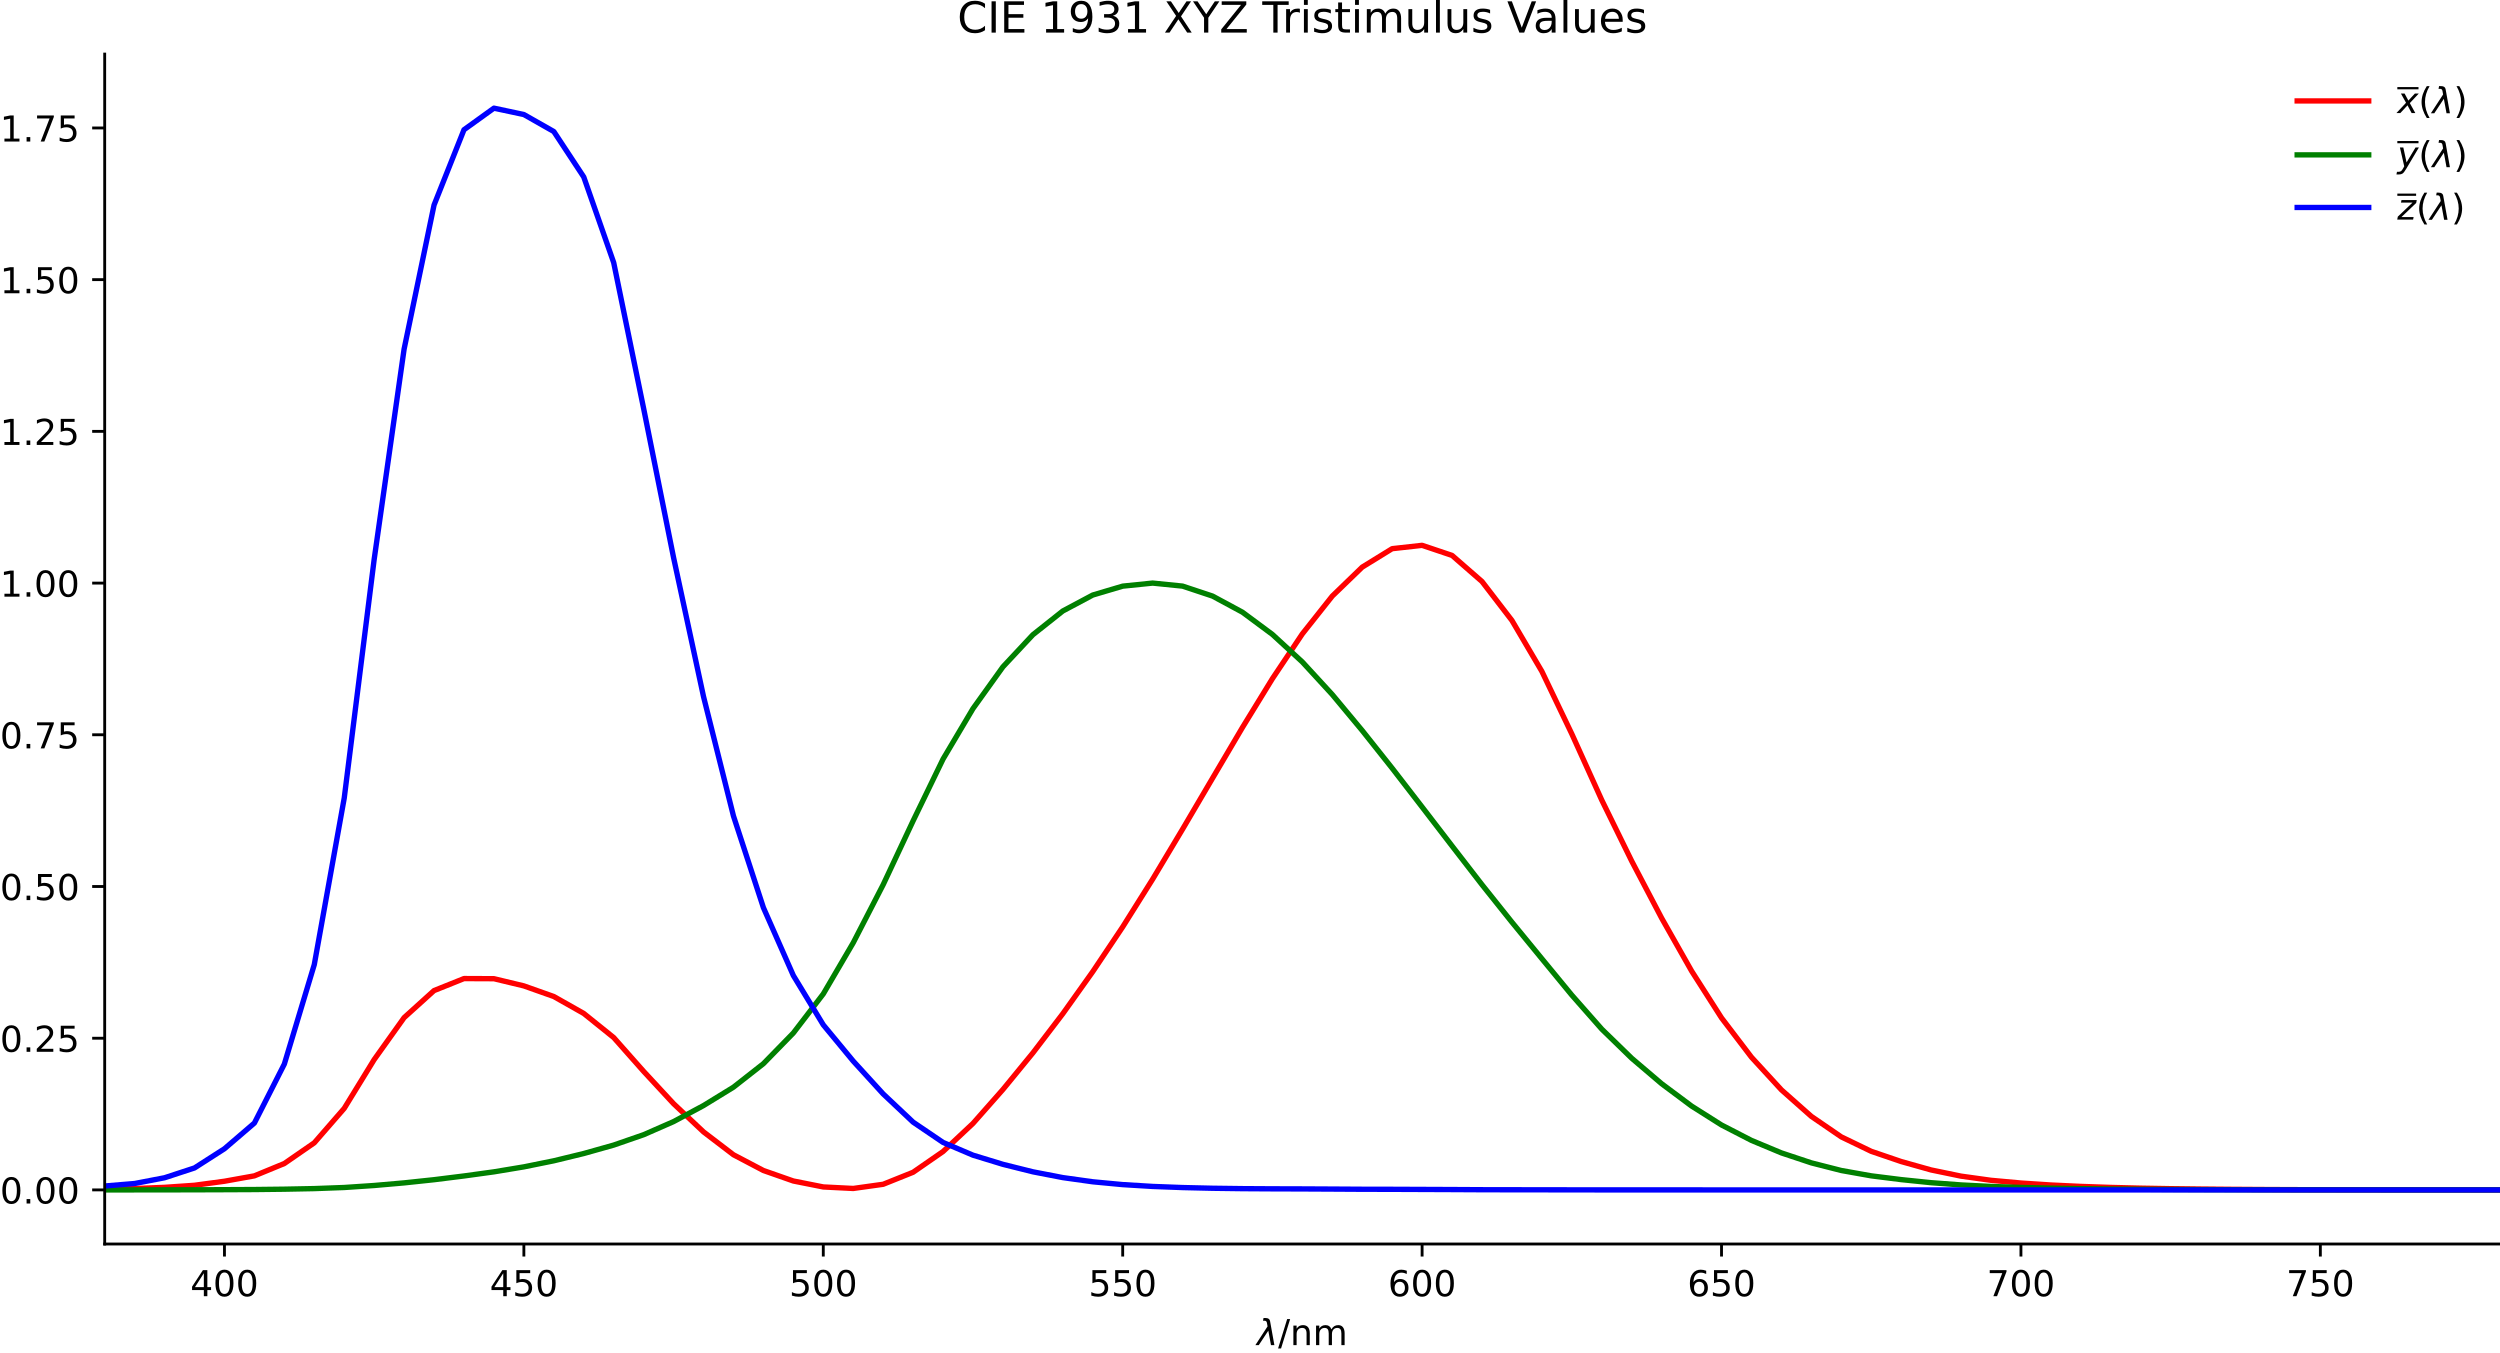
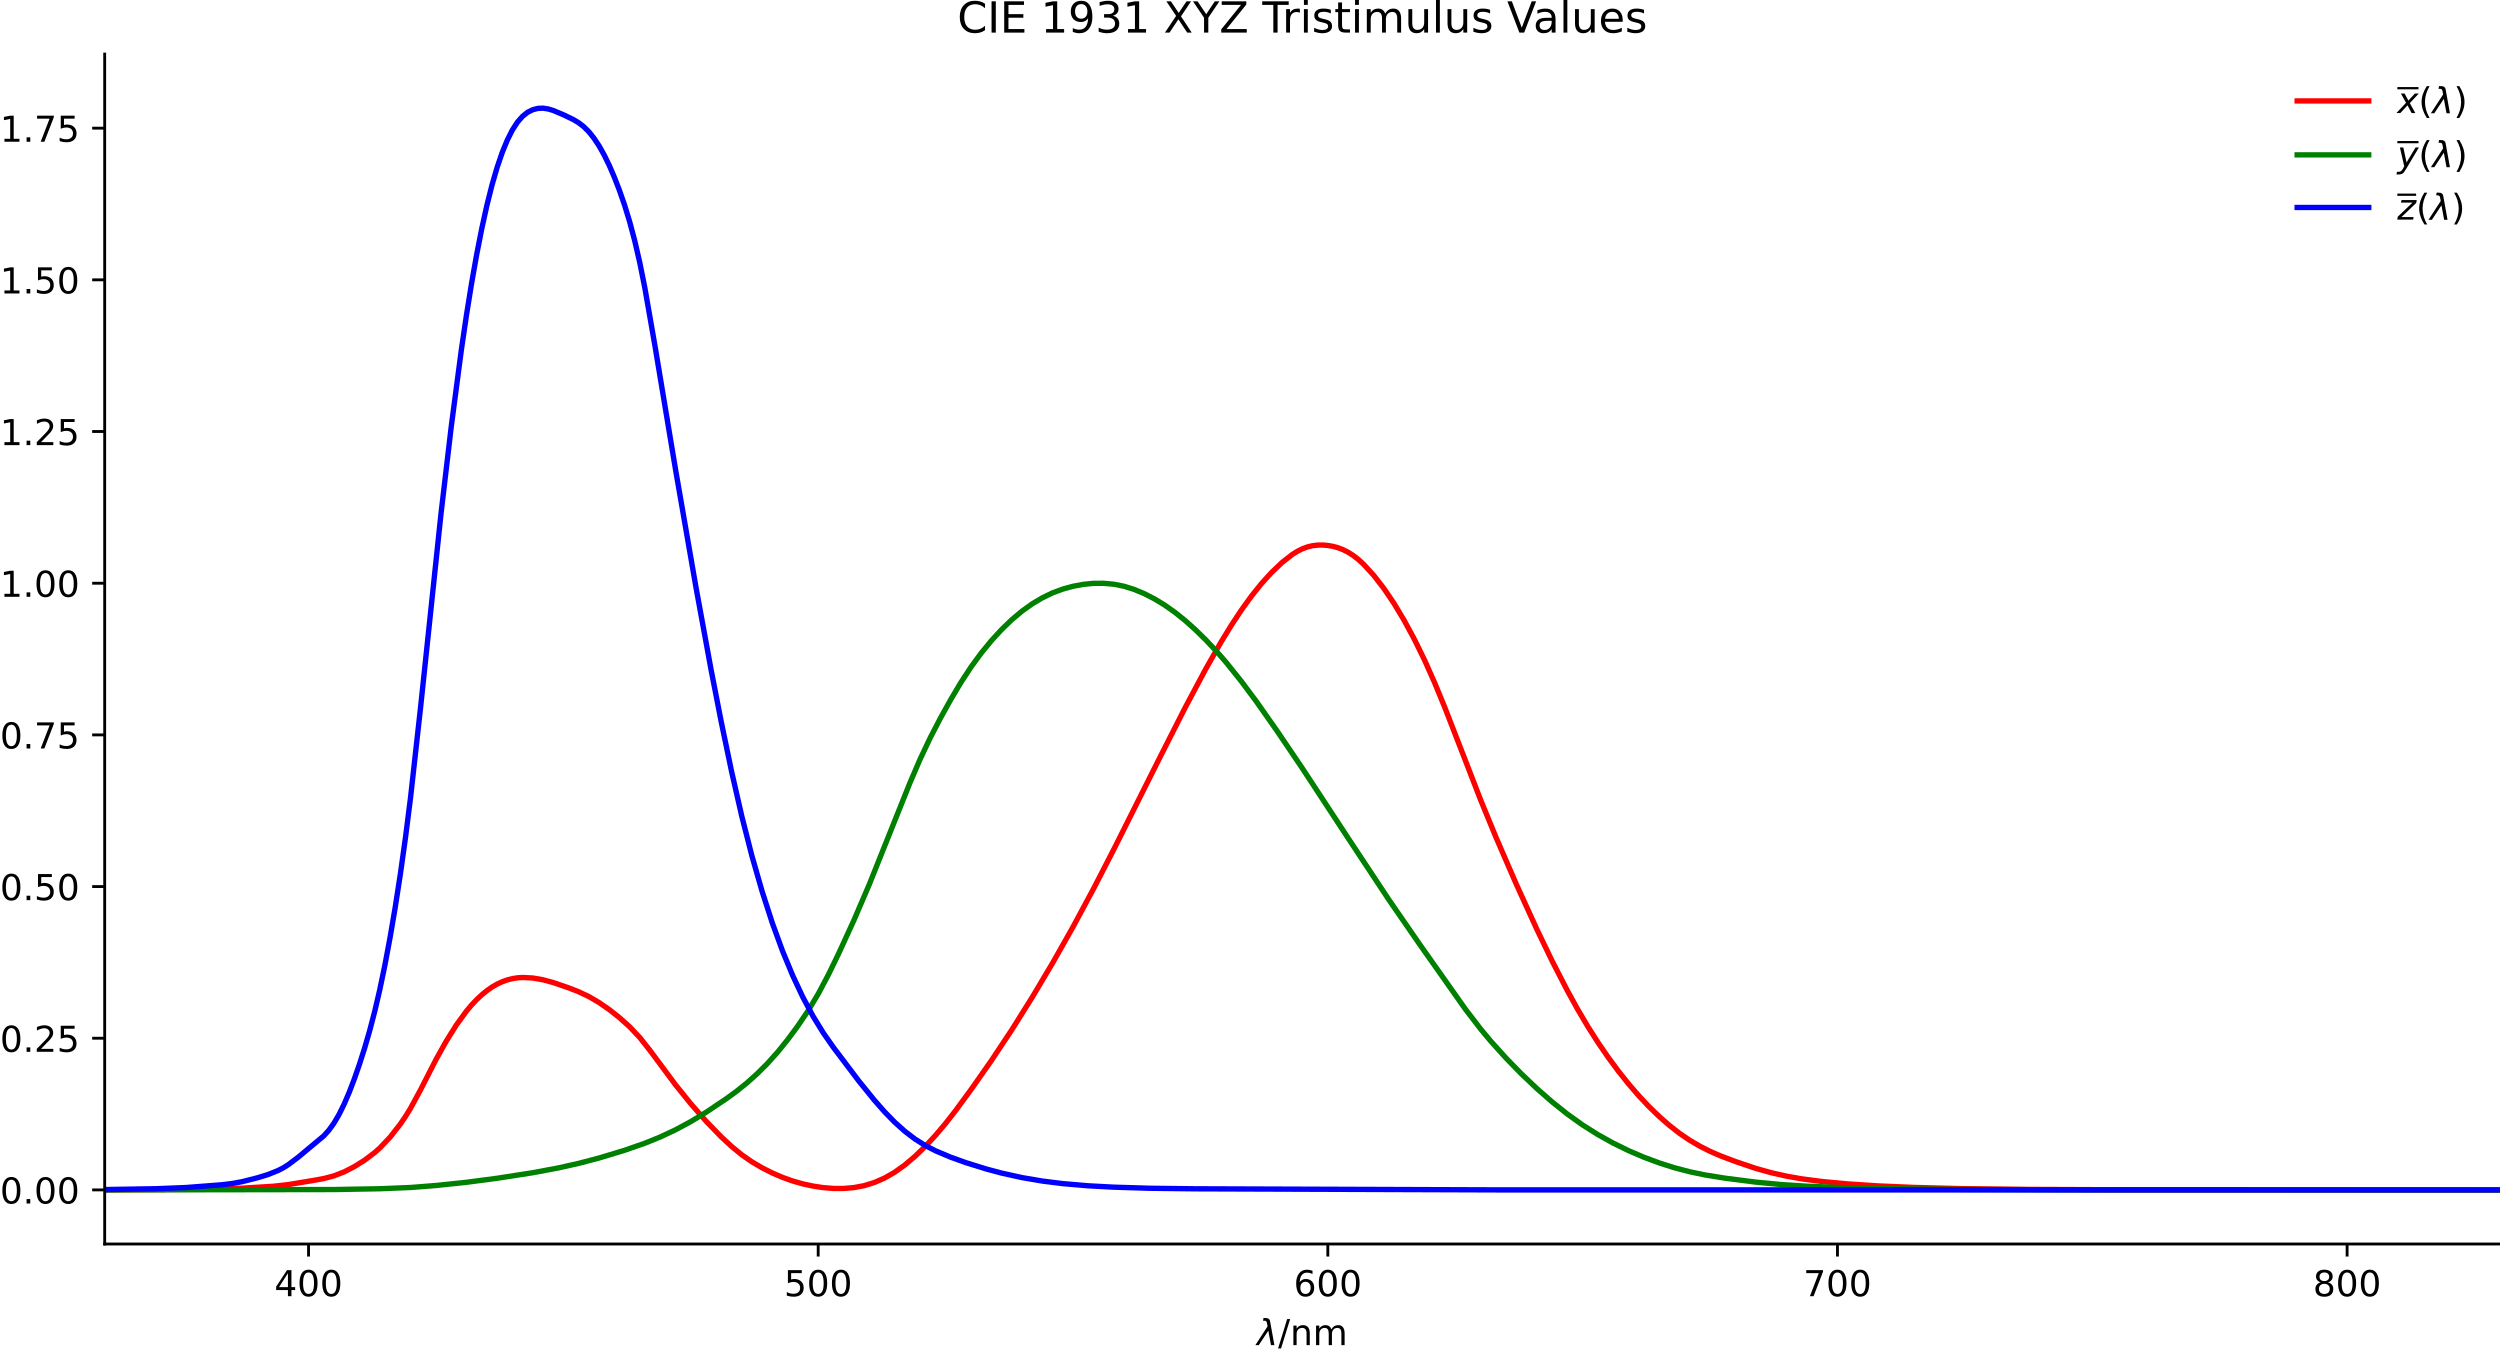
<svg xmlns="http://www.w3.org/2000/svg" xmlns:xlink="http://www.w3.org/1999/xlink" width="698.866pt" height="378.114pt" viewBox="0 0 698.866 378.114" version="1.1">
  <defs>
    <style type="text/css">*{stroke-linejoin: round; stroke-linecap: butt}</style>
  </defs>
  <g id="figure_1">
    <g id="patch_1">
      <path d="M 0 378.114  L 698.866 378.114  L 698.866 0  L 0 0  L 0 378.114  z " style="fill: none" />
    </g>
    <g id="axes_1">
      <g id="patch_2">
        <path d="M 29.266 347.758  L 698.866 347.758  L 698.866 15.118  L 29.266 15.118  L 29.266 347.758  z " style="fill: none" />
      </g>
      <g id="matplotlib.axis_1">
        <g id="xtick_1">
          <g id="line2d_1">
            <defs>
-               <path id="mfdc6599741" d="M 0 0  L 0 3.5  " style="stroke: #000000; stroke-width: 0.8" />
-             </defs>
-             <g>
-               <use xlink:href="#mfdc6599741" x="62.746" y="347.758" style="stroke: #000000; stroke-width: 0.8" />
+               <path id="m3569efa225" d="M 0 0  L 0 3.5  " style="stroke: #000000; stroke-width: 0.8" />
+             </defs>
+             <g>
+               <use xlink:href="#m3569efa225" x="86.253" y="347.758" style="stroke: #000000; stroke-width: 0.8" />
            </g>
          </g>
          <g id="text_1">
-             <g transform="translate(53.20188 362.3566)scale(0.1 -0.1)">
+             <g transform="translate(76.70911 362.3566)scale(0.1 -0.1)">
              <defs>
                <path id="DejaVuSans-34" d="M 2419 4116  L 825 1625  L 2419 1625  L 2419 4116  z M 2253 4666  L 3047 4666  L 3047 1625  L 3713 1625  L 3713 1100  L 3047 1100  L 3047 0  L 2419 0  L 2419 1100  L 313 1100  L 313 1709  L 2253 4666  z " transform="scale(0.015625)" />
                <path id="DejaVuSans-30" d="M 2034 4250  Q 1547 4250 1301 3770  Q 1056 3291 1056 2328  Q 1056 1369 1301 889  Q 1547 409 2034 409  Q 2525 409 2770 889  Q 3016 1369 3016 2328  Q 3016 3291 2770 3770  Q 2525 4250 2034 4250  z M 2034 4750  Q 2819 4750 3233 4129  Q 3647 3509 3647 2328  Q 3647 1150 3233 529  Q 2819 -91 2034 -91  Q 1250 -91 836 529  Q 422 1150 422 2328  Q 422 3509 836 4129  Q 1250 4750 2034 4750  z " transform="scale(0.015625)" />
              </defs>
              <use xlink:href="#DejaVuSans-34" />
              <use xlink:href="#DejaVuSans-30" x="63.623" />
              <use xlink:href="#DejaVuSans-30" x="127.246" />
            </g>
          </g>
        </g>
        <g id="xtick_2">
          <g id="line2d_2">
            <g>
-               <use xlink:href="#mfdc6599741" x="146.446" y="347.758" style="stroke: #000000; stroke-width: 0.8" />
+               <use xlink:href="#m3569efa225" x="228.721" y="347.758" style="stroke: #000000; stroke-width: 0.8" />
            </g>
          </g>
          <g id="text_2">
-             <g transform="translate(136.9019 362.3566)scale(0.1 -0.1)">
+             <g transform="translate(219.1772 362.3566)scale(0.1 -0.1)">
              <defs>
                <path id="DejaVuSans-35" d="M 691 4666  L 3169 4666  L 3169 4134  L 1269 4134  L 1269 2991  Q 1406 3038 1543 3061  Q 1681 3084 1819 3084  Q 2600 3084 3056 2656  Q 3513 2228 3513 1497  Q 3513 744 3044 326  Q 2575 -91 1722 -91  Q 1428 -91 1123 -41  Q 819 9 494 109  L 494 744  Q 775 591 1075 516  Q 1375 441 1709 441  Q 2250 441 2565 725  Q 2881 1009 2881 1497  Q 2881 1984 2565 2268  Q 2250 2553 1709 2553  Q 1456 2553 1204 2497  Q 953 2441 691 2322  L 691 4666  z " transform="scale(0.015625)" />
              </defs>
-               <use xlink:href="#DejaVuSans-34" />
-               <use xlink:href="#DejaVuSans-35" x="63.623" />
+               <use xlink:href="#DejaVuSans-35" />
+               <use xlink:href="#DejaVuSans-30" x="63.623" />
              <use xlink:href="#DejaVuSans-30" x="127.246" />
            </g>
          </g>
        </g>
        <g id="xtick_3">
          <g id="line2d_3">
            <g>
-               <use xlink:href="#mfdc6599741" x="230.146" y="347.758" style="stroke: #000000; stroke-width: 0.8" />
+               <use xlink:href="#m3569efa225" x="371.189" y="347.758" style="stroke: #000000; stroke-width: 0.8" />
            </g>
          </g>
          <g id="text_3">
-             <g transform="translate(220.6019 362.3566)scale(0.1 -0.1)">
-               <use xlink:href="#DejaVuSans-35" />
+             <g transform="translate(361.6453 362.3566)scale(0.1 -0.1)">
+               <defs>
+                 <path id="DejaVuSans-36" d="M 2113 2584  Q 1688 2584 1439 2293  Q 1191 2003 1191 1497  Q 1191 994 1439 701  Q 1688 409 2113 409  Q 2538 409 2786 701  Q 3034 994 3034 1497  Q 3034 2003 2786 2293  Q 2538 2584 2113 2584  z M 3366 4563  L 3366 3988  Q 3128 4100 2886 4159  Q 2644 4219 2406 4219  Q 1781 4219 1451 3797  Q 1122 3375 1075 2522  Q 1259 2794 1537 2939  Q 1816 3084 2150 3084  Q 2853 3084 3261 2657  Q 3669 2231 3669 1497  Q 3669 778 3244 343  Q 2819 -91 2113 -91  Q 1303 -91 875 529  Q 447 1150 447 2328  Q 447 3434 972 4092  Q 1497 4750 2381 4750  Q 2619 4750 2861 4703  Q 3103 4656 3366 4563  z " transform="scale(0.015625)" />
+               </defs>
+               <use xlink:href="#DejaVuSans-36" />
              <use xlink:href="#DejaVuSans-30" x="63.623" />
              <use xlink:href="#DejaVuSans-30" x="127.246" />
            </g>
          </g>
        </g>
        <g id="xtick_4">
          <g id="line2d_4">
            <g>
-               <use xlink:href="#mfdc6599741" x="313.846" y="347.758" style="stroke: #000000; stroke-width: 0.8" />
+               <use xlink:href="#m3569efa225" x="513.657" y="347.758" style="stroke: #000000; stroke-width: 0.8" />
            </g>
          </g>
          <g id="text_4">
-             <g transform="translate(304.3019 362.3566)scale(0.1 -0.1)">
-               <use xlink:href="#DejaVuSans-35" />
-               <use xlink:href="#DejaVuSans-35" x="63.623" />
+             <g transform="translate(504.1134 362.3566)scale(0.1 -0.1)">
+               <defs>
+                 <path id="DejaVuSans-37" d="M 525 4666  L 3525 4666  L 3525 4397  L 1831 0  L 1172 0  L 2766 4134  L 525 4134  L 525 4666  z " transform="scale(0.015625)" />
+               </defs>
+               <use xlink:href="#DejaVuSans-37" />
+               <use xlink:href="#DejaVuSans-30" x="63.623" />
              <use xlink:href="#DejaVuSans-30" x="127.246" />
            </g>
          </g>
        </g>
        <g id="xtick_5">
          <g id="line2d_5">
            <g>
-               <use xlink:href="#mfdc6599741" x="397.546" y="347.758" style="stroke: #000000; stroke-width: 0.8" />
+               <use xlink:href="#m3569efa225" x="656.125" y="347.758" style="stroke: #000000; stroke-width: 0.8" />
            </g>
          </g>
          <g id="text_5">
-             <g transform="translate(388.0019 362.3566)scale(0.1 -0.1)">
-               <defs>
-                 <path id="DejaVuSans-36" d="M 2113 2584  Q 1688 2584 1439 2293  Q 1191 2003 1191 1497  Q 1191 994 1439 701  Q 1688 409 2113 409  Q 2538 409 2786 701  Q 3034 994 3034 1497  Q 3034 2003 2786 2293  Q 2538 2584 2113 2584  z M 3366 4563  L 3366 3988  Q 3128 4100 2886 4159  Q 2644 4219 2406 4219  Q 1781 4219 1451 3797  Q 1122 3375 1075 2522  Q 1259 2794 1537 2939  Q 1816 3084 2150 3084  Q 2853 3084 3261 2657  Q 3669 2231 3669 1497  Q 3669 778 3244 343  Q 2819 -91 2113 -91  Q 1303 -91 875 529  Q 447 1150 447 2328  Q 447 3434 972 4092  Q 1497 4750 2381 4750  Q 2619 4750 2861 4703  Q 3103 4656 3366 4563  z " transform="scale(0.015625)" />
-               </defs>
-               <use xlink:href="#DejaVuSans-36" />
-               <use xlink:href="#DejaVuSans-30" x="63.623" />
-               <use xlink:href="#DejaVuSans-30" x="127.246" />
-             </g>
-           </g>
-         </g>
-         <g id="xtick_6">
-           <g id="line2d_6">
-             <g>
-               <use xlink:href="#mfdc6599741" x="481.246" y="347.758" style="stroke: #000000; stroke-width: 0.8" />
-             </g>
-           </g>
-           <g id="text_6">
-             <g transform="translate(471.7019 362.3566)scale(0.1 -0.1)">
-               <use xlink:href="#DejaVuSans-36" />
-               <use xlink:href="#DejaVuSans-35" x="63.623" />
-               <use xlink:href="#DejaVuSans-30" x="127.246" />
-             </g>
-           </g>
-         </g>
-         <g id="xtick_7">
-           <g id="line2d_7">
-             <g>
-               <use xlink:href="#mfdc6599741" x="564.946" y="347.758" style="stroke: #000000; stroke-width: 0.8" />
-             </g>
-           </g>
-           <g id="text_7">
-             <g transform="translate(555.4019 362.3566)scale(0.1 -0.1)">
-               <defs>
-                 <path id="DejaVuSans-37" d="M 525 4666  L 3525 4666  L 3525 4397  L 1831 0  L 1172 0  L 2766 4134  L 525 4134  L 525 4666  z " transform="scale(0.015625)" />
-               </defs>
-               <use xlink:href="#DejaVuSans-37" />
-               <use xlink:href="#DejaVuSans-30" x="63.623" />
-               <use xlink:href="#DejaVuSans-30" x="127.246" />
-             </g>
-           </g>
-         </g>
-         <g id="xtick_8">
-           <g id="line2d_8">
-             <g>
-               <use xlink:href="#mfdc6599741" x="648.646" y="347.758" style="stroke: #000000; stroke-width: 0.8" />
-             </g>
-           </g>
-           <g id="text_8">
-             <g transform="translate(639.1019 362.3566)scale(0.1 -0.1)">
-               <use xlink:href="#DejaVuSans-37" />
-               <use xlink:href="#DejaVuSans-35" x="63.623" />
-               <use xlink:href="#DejaVuSans-30" x="127.246" />
-             </g>
-           </g>
-         </g>
-         <g id="text_9">
+             <g transform="translate(646.5814 362.3566)scale(0.1 -0.1)">
+               <defs>
+                 <path id="DejaVuSans-38" d="M 2034 2216  Q 1584 2216 1326 1975  Q 1069 1734 1069 1313  Q 1069 891 1326 650  Q 1584 409 2034 409  Q 2484 409 2743 651  Q 3003 894 3003 1313  Q 3003 1734 2745 1975  Q 2488 2216 2034 2216  z M 1403 2484  Q 997 2584 770 2862  Q 544 3141 544 3541  Q 544 4100 942 4425  Q 1341 4750 2034 4750  Q 2731 4750 3128 4425  Q 3525 4100 3525 3541  Q 3525 3141 3298 2862  Q 3072 2584 2669 2484  Q 3125 2378 3379 2068  Q 3634 1759 3634 1313  Q 3634 634 3220 271  Q 2806 -91 2034 -91  Q 1263 -91 848 271  Q 434 634 434 1313  Q 434 1759 690 2068  Q 947 2378 1403 2484  z M 1172 3481  Q 1172 3119 1398 2916  Q 1625 2713 2034 2713  Q 2441 2713 2670 2916  Q 2900 3119 2900 3481  Q 2900 3844 2670 4047  Q 2441 4250 2034 4250  Q 1625 4250 1398 4047  Q 1172 3844 1172 3481  z " transform="scale(0.015625)" />
+               </defs>
+               <use xlink:href="#DejaVuSans-38" />
+               <use xlink:href="#DejaVuSans-30" x="63.623" />
+               <use xlink:href="#DejaVuSans-30" x="127.246" />
+             </g>
+           </g>
+         </g>
+         <g id="text_6">
          <g transform="translate(351.3656 376.0347)scale(0.1 -0.1)">
            <defs>
              <path id="DejaVuSans-Oblique-3bb" d="M 2350 4316  L 3125 0  L 2516 0  L 2038 2588  L 328 0  L -281 0  L 1903 3356  L 1794 3975  Q 1725 4369 1391 4369  L 1091 4369  L 1184 4863  L 1550 4856  Q 2253 4847 2350 4316  z " transform="scale(0.015625)" />
              <path id="DejaVuSans-2f" d="M 1625 4666  L 2156 4666  L 531 -594  L 0 -594  L 1625 4666  z " transform="scale(0.015625)" />
              <path id="DejaVuSans-6e" d="M 3513 2113  L 3513 0  L 2938 0  L 2938 2094  Q 2938 2591 2744 2837  Q 2550 3084 2163 3084  Q 1697 3084 1428 2787  Q 1159 2491 1159 1978  L 1159 0  L 581 0  L 581 3500  L 1159 3500  L 1159 2956  Q 1366 3272 1645 3428  Q 1925 3584 2291 3584  Q 2894 3584 3203 3211  Q 3513 2838 3513 2113  z " transform="scale(0.015625)" />
              <path id="DejaVuSans-6d" d="M 3328 2828  Q 3544 3216 3844 3400  Q 4144 3584 4550 3584  Q 5097 3584 5394 3201  Q 5691 2819 5691 2113  L 5691 0  L 5113 0  L 5113 2094  Q 5113 2597 4934 2840  Q 4756 3084 4391 3084  Q 3944 3084 3684 2787  Q 3425 2491 3425 1978  L 3425 0  L 2847 0  L 2847 2094  Q 2847 2600 2669 2842  Q 2491 3084 2119 3084  Q 1678 3084 1418 2786  Q 1159 2488 1159 1978  L 1159 0  L 581 0  L 581 3500  L 1159 3500  L 1159 2956  Q 1356 3278 1631 3431  Q 1906 3584 2284 3584  Q 2666 3584 2933 3390  Q 3200 3197 3328 2828  z " transform="scale(0.015625)" />
            </defs>
            <use xlink:href="#DejaVuSans-Oblique-3bb" transform="translate(0 0.015625)" />
            <use xlink:href="#DejaVuSans-2f" transform="translate(59.17969 0.015625)" />
            <use xlink:href="#DejaVuSans-6e" transform="translate(92.87109 0.015625)" />
            <use xlink:href="#DejaVuSans-6d" transform="translate(156.25 0.015625)" />
          </g>
        </g>
      </g>
      <g id="matplotlib.axis_2">
        <g id="ytick_1">
-           <g id="line2d_9">
-             <defs>
-               <path id="mfeb05d6e7a" d="M 0 0  L -3.5 0  " style="stroke: #000000; stroke-width: 0.8" />
-             </defs>
-             <g>
-               <use xlink:href="#mfeb05d6e7a" x="29.266" y="332.638" style="stroke: #000000; stroke-width: 0.8" />
-             </g>
-           </g>
-           <g id="text_10">
+           <g id="line2d_6">
+             <defs>
+               <path id="m8306ca0b1b" d="M 0 0  L -3.5 0  " style="stroke: #000000; stroke-width: 0.8" />
+             </defs>
+             <g>
+               <use xlink:href="#m8306ca0b1b" x="29.266" y="332.638" style="stroke: #000000; stroke-width: 0.8" />
+             </g>
+           </g>
+           <g id="text_7">
            <g transform="translate(0 336.4373)scale(0.1 -0.1)">
              <defs>
                <path id="DejaVuSans-2e" d="M 684 794  L 1344 794  L 1344 0  L 684 0  L 684 794  z " transform="scale(0.015625)" />
              </defs>
              <use xlink:href="#DejaVuSans-30" />
              <use xlink:href="#DejaVuSans-2e" x="63.623" />
              <use xlink:href="#DejaVuSans-30" x="95.41" />
              <use xlink:href="#DejaVuSans-30" x="159.033" />
            </g>
          </g>
        </g>
        <g id="ytick_2">
-           <g id="line2d_10">
-             <g>
-               <use xlink:href="#mfeb05d6e7a" x="29.266" y="290.228" style="stroke: #000000; stroke-width: 0.8" />
-             </g>
-           </g>
-           <g id="text_11">
-             <g transform="translate(0 294.0274)scale(0.1 -0.1)">
+           <g id="line2d_7">
+             <g>
+               <use xlink:href="#m8306ca0b1b" x="29.266" y="290.237" style="stroke: #000000; stroke-width: 0.8" />
+             </g>
+           </g>
+           <g id="text_8">
+             <g transform="translate(0 294.0361)scale(0.1 -0.1)">
              <defs>
                <path id="DejaVuSans-32" d="M 1228 531  L 3431 531  L 3431 0  L 469 0  L 469 531  Q 828 903 1448 1529  Q 2069 2156 2228 2338  Q 2531 2678 2651 2914  Q 2772 3150 2772 3378  Q 2772 3750 2511 3984  Q 2250 4219 1831 4219  Q 1534 4219 1204 4116  Q 875 4013 500 3803  L 500 4441  Q 881 4594 1212 4672  Q 1544 4750 1819 4750  Q 2544 4750 2975 4387  Q 3406 4025 3406 3419  Q 3406 3131 3298 2873  Q 3191 2616 2906 2266  Q 2828 2175 2409 1742  Q 1991 1309 1228 531  z " transform="scale(0.015625)" />
              </defs>
              <use xlink:href="#DejaVuSans-30" />
              <use xlink:href="#DejaVuSans-2e" x="63.623" />
              <use xlink:href="#DejaVuSans-32" x="95.41" />
              <use xlink:href="#DejaVuSans-35" x="159.033" />
            </g>
          </g>
        </g>
        <g id="ytick_3">
-           <g id="line2d_11">
-             <g>
-               <use xlink:href="#mfeb05d6e7a" x="29.266" y="247.818" style="stroke: #000000; stroke-width: 0.8" />
-             </g>
-           </g>
-           <g id="text_12">
-             <g transform="translate(0 251.6174)scale(0.1 -0.1)">
+           <g id="line2d_8">
+             <g>
+               <use xlink:href="#m8306ca0b1b" x="29.266" y="247.836" style="stroke: #000000; stroke-width: 0.8" />
+             </g>
+           </g>
+           <g id="text_9">
+             <g transform="translate(0 251.6349)scale(0.1 -0.1)">
              <use xlink:href="#DejaVuSans-30" />
              <use xlink:href="#DejaVuSans-2e" x="63.623" />
              <use xlink:href="#DejaVuSans-35" x="95.41" />
              <use xlink:href="#DejaVuSans-30" x="159.033" />
            </g>
          </g>
        </g>
        <g id="ytick_4">
-           <g id="line2d_12">
-             <g>
-               <use xlink:href="#mfeb05d6e7a" x="29.266" y="205.408" style="stroke: #000000; stroke-width: 0.8" />
-             </g>
-           </g>
-           <g id="text_13">
-             <g transform="translate(0 209.2075)scale(0.1 -0.1)">
+           <g id="line2d_9">
+             <g>
+               <use xlink:href="#m8306ca0b1b" x="29.266" y="205.435" style="stroke: #000000; stroke-width: 0.8" />
+             </g>
+           </g>
+           <g id="text_10">
+             <g transform="translate(0 209.2337)scale(0.1 -0.1)">
              <use xlink:href="#DejaVuSans-30" />
              <use xlink:href="#DejaVuSans-2e" x="63.623" />
              <use xlink:href="#DejaVuSans-37" x="95.41" />
              <use xlink:href="#DejaVuSans-35" x="159.033" />
            </g>
          </g>
        </g>
        <g id="ytick_5">
-           <g id="line2d_13">
-             <g>
-               <use xlink:href="#mfeb05d6e7a" x="29.266" y="162.998" style="stroke: #000000; stroke-width: 0.8" />
-             </g>
-           </g>
-           <g id="text_14">
-             <g transform="translate(0 166.7975)scale(0.1 -0.1)">
+           <g id="line2d_10">
+             <g>
+               <use xlink:href="#m8306ca0b1b" x="29.266" y="163.033" style="stroke: #000000; stroke-width: 0.8" />
+             </g>
+           </g>
+           <g id="text_11">
+             <g transform="translate(0 166.8325)scale(0.1 -0.1)">
              <defs>
                <path id="DejaVuSans-31" d="M 794 531  L 1825 531  L 1825 4091  L 703 3866  L 703 4441  L 1819 4666  L 2450 4666  L 2450 531  L 3481 531  L 3481 0  L 794 0  L 794 531  z " transform="scale(0.015625)" />
              </defs>
              <use xlink:href="#DejaVuSans-31" />
              <use xlink:href="#DejaVuSans-2e" x="63.623" />
              <use xlink:href="#DejaVuSans-30" x="95.41" />
              <use xlink:href="#DejaVuSans-30" x="159.033" />
            </g>
          </g>
        </g>
        <g id="ytick_6">
-           <g id="line2d_14">
-             <g>
-               <use xlink:href="#mfeb05d6e7a" x="29.266" y="120.588" style="stroke: #000000; stroke-width: 0.8" />
-             </g>
-           </g>
-           <g id="text_15">
-             <g transform="translate(0 124.3875)scale(0.1 -0.1)">
+           <g id="line2d_11">
+             <g>
+               <use xlink:href="#m8306ca0b1b" x="29.266" y="120.632" style="stroke: #000000; stroke-width: 0.8" />
+             </g>
+           </g>
+           <g id="text_12">
+             <g transform="translate(0 124.4313)scale(0.1 -0.1)">
              <use xlink:href="#DejaVuSans-31" />
              <use xlink:href="#DejaVuSans-2e" x="63.623" />
              <use xlink:href="#DejaVuSans-32" x="95.41" />
              <use xlink:href="#DejaVuSans-35" x="159.033" />
            </g>
          </g>
        </g>
        <g id="ytick_7">
-           <g id="line2d_15">
-             <g>
-               <use xlink:href="#mfeb05d6e7a" x="29.266" y="78.178" style="stroke: #000000; stroke-width: 0.8" />
-             </g>
-           </g>
-           <g id="text_16">
-             <g transform="translate(0 81.97757)scale(0.1 -0.1)">
+           <g id="line2d_12">
+             <g>
+               <use xlink:href="#m8306ca0b1b" x="29.266" y="78.231" style="stroke: #000000; stroke-width: 0.8" />
+             </g>
+           </g>
+           <g id="text_13">
+             <g transform="translate(0 82.03011)scale(0.1 -0.1)">
              <use xlink:href="#DejaVuSans-31" />
              <use xlink:href="#DejaVuSans-2e" x="63.623" />
              <use xlink:href="#DejaVuSans-35" x="95.41" />
              <use xlink:href="#DejaVuSans-30" x="159.033" />
            </g>
          </g>
        </g>
        <g id="ytick_8">
-           <g id="line2d_16">
-             <g>
-               <use xlink:href="#mfeb05d6e7a" x="29.266" y="35.768" style="stroke: #000000; stroke-width: 0.8" />
-             </g>
-           </g>
-           <g id="text_17">
-             <g transform="translate(0 39.5676)scale(0.1 -0.1)">
+           <g id="line2d_13">
+             <g>
+               <use xlink:href="#m8306ca0b1b" x="29.266" y="35.83" style="stroke: #000000; stroke-width: 0.8" />
+             </g>
+           </g>
+           <g id="text_14">
+             <g transform="translate(0 39.62891)scale(0.1 -0.1)">
              <use xlink:href="#DejaVuSans-31" />
              <use xlink:href="#DejaVuSans-2e" x="63.623" />
              <use xlink:href="#DejaVuSans-37" x="95.41" />
              <use xlink:href="#DejaVuSans-35" x="159.033" />
            </g>
          </g>
        </g>
      </g>
-       <g id="line2d_17">
-         <path d="M 29.266 332.406  L 37.636 332.259  L 46.006 331.918  L 54.376 331.34  L 62.746 330.211  L 71.116 328.704  L 79.486 325.257  L 87.856 319.469  L 96.226 309.842  L 104.596 296.205  L 112.966 284.477  L 121.336 276.911  L 129.706 273.556  L 138.076 273.593  L 146.446 275.605  L 154.816 278.574  L 163.186 283.307  L 171.556 290.042  L 179.926 299.497  L 188.296 308.532  L 196.666 316.414  L 205.036 322.807  L 213.406 327.208  L 221.776 330.144  L 230.146 331.807  L 238.516 332.231  L 246.886 331.06  L 255.256 327.702  L 263.626 321.905  L 271.996 314.046  L 280.366 304.563  L 288.736 294.342  L 297.106 283.375  L 305.476 271.619  L 313.846 259.108  L 322.216 245.774  L 330.586 231.787  L 338.956 217.554  L 347.326 203.356  L 355.696 189.717  L 364.066 177.197  L 372.436 166.629  L 380.806 158.537  L 389.176 153.38  L 397.546 152.447  L 405.916 155.263  L 414.286 162.557  L 422.656 173.448  L 431.026 187.689  L 439.396 205.171  L 447.766 223.661  L 456.136 240.71  L 464.506 256.656  L 472.876 271.432  L 481.246 284.545  L 489.616 295.538  L 497.986 304.665  L 506.356 312.078  L 514.726 317.812  L 523.096 321.849  L 531.466 324.704  L 539.836 327.057  L 548.206 328.787  L 556.576 329.951  L 564.946 330.711  L 573.316 331.262  L 581.686 331.656  L 590.056 331.941  L 598.426 332.146  L 606.796 332.291  L 615.166 332.394  L 623.536 332.468  L 631.906 332.521  L 640.276 332.557  L 648.646 332.582  L 657.016 332.598  L 665.386 332.61  L 673.756 332.618  L 682.126 332.624  L 690.496 332.628  L 698.866 332.631  " clip-path="url(#pbf4d738fa8)" style="fill: none; stroke: #ff0000; stroke-width: 1.5; stroke-linecap: square" />
-       </g>
-       <g id="line2d_18">
-         <path d="M 29.266 332.632  L 37.636 332.627  L 46.006 332.618  L 54.376 332.601  L 62.746 332.571  L 71.116 332.53  L 79.486 332.433  L 87.856 332.268  L 96.226 331.96  L 104.596 331.4  L 112.966 330.67  L 121.336 329.781  L 129.706 328.736  L 138.076 327.583  L 146.446 326.192  L 154.816 324.495  L 163.186 322.46  L 171.556 320.102  L 179.926 317.204  L 188.296 313.537  L 196.666 309.055  L 205.036 303.918  L 213.406 297.35  L 221.776 288.769  L 230.146 277.844  L 238.516 263.544  L 246.886 247.309  L 255.256 229.463  L 263.626 212.194  L 271.996 198.08  L 280.366 186.409  L 288.736 177.443  L 297.106 170.802  L 305.476 166.34  L 313.846 163.855  L 322.216 162.998  L 330.586 163.846  L 338.956 166.629  L 347.326 171.141  L 355.696 177.35  L 364.066 185.051  L 372.436 194.161  L 380.806 204.221  L 389.176 214.755  L 397.546 225.595  L 405.916 236.486  L 414.286 247.309  L 422.656 257.793  L 431.026 268.005  L 439.396 278.184  L 447.766 287.684  L 456.136 295.826  L 464.506 302.951  L 472.876 309.194  L 481.246 314.487  L 489.616 318.796  L 497.986 322.29  L 506.356 325.076  L 514.726 327.21  L 523.096 328.702  L 531.466 329.754  L 539.836 330.616  L 548.206 331.245  L 556.576 331.667  L 564.946 331.942  L 573.316 332.141  L 581.686 332.283  L 590.056 332.386  L 598.426 332.461  L 606.796 332.513  L 615.166 332.55  L 623.536 332.577  L 631.906 332.596  L 640.276 332.609  L 648.646 332.618  L 657.016 332.624  L 665.386 332.628  L 673.756 332.631  L 682.126 332.633  L 690.496 332.635  L 698.866 332.636  " clip-path="url(#pbf4d738fa8)" style="fill: none; stroke: #008000; stroke-width: 1.5; stroke-linecap: square" />
-       </g>
-       <g id="line2d_19">
-         <path d="M 29.266 331.544  L 37.636 330.848  L 46.006 329.237  L 54.376 326.495  L 62.746 321.128  L 71.116 313.944  L 79.486 297.455  L 87.856 269.651  L 96.226 223.119  L 104.596 156.374  L 112.966 97.585  L 121.336 57.319  L 129.706 36.267  L 138.076 30.238  L 146.446 32.018  L 154.816 36.769  L 163.186 49.475  L 171.556 73.411  L 179.926 114.203  L 188.296 155.89  L 196.666 194.729  L 205.036 228.106  L 213.406 253.725  L 221.776 272.704  L 230.146 286.496  L 238.516 296.624  L 246.886 305.801  L 255.256 313.689  L 263.626 319.364  L 271.996 322.926  L 280.366 325.486  L 288.736 327.576  L 297.106 329.194  L 305.476 330.365  L 313.846 331.154  L 322.216 331.663  L 330.586 331.977  L 338.956 332.172  L 347.326 332.282  L 355.696 332.333  L 364.066 332.358  L 372.436 332.401  L 380.806 332.452  L 389.176 332.468  L 397.546 332.502  L 405.916 332.536  L 414.286 332.58  L 422.656 332.597  L 431.026 332.606  L 439.396 332.621  L 447.766 332.63  L 456.136 332.633  L 464.506 332.635  L 472.876 332.636  L 481.246 332.638  L 489.616 332.638  L 497.986 332.638  L 506.356 332.638  L 514.726 332.638  L 523.096 332.638  L 531.466 332.638  L 539.836 332.638  L 548.206 332.638  L 556.576 332.638  L 564.946 332.638  L 573.316 332.638  L 581.686 332.638  L 590.056 332.638  L 598.426 332.638  L 606.796 332.638  L 615.166 332.638  L 623.536 332.638  L 631.906 332.638  L 640.276 332.638  L 648.646 332.638  L 657.016 332.638  L 665.386 332.638  L 673.756 332.638  L 682.126 332.638  L 690.496 332.638  L 698.866 332.638  " clip-path="url(#pbf4d738fa8)" style="fill: none; stroke: #0000ff; stroke-width: 1.5; stroke-linecap: square" />
+       <g id="line2d_14">
+         <path d="M 29.266 332.616  L 53.485 332.475  L 67.732 332.148  L 76.28 331.624  L 80.554 331.154  L 87.678 329.975  L 90.527 329.453  L 93.376 328.705  L 96.226 327.587  L 99.075 326.114  L 101.924 324.328  L 104.774 322.17  L 106.198 320.899  L 109.048 317.89  L 111.897 314.252  L 113.322 312.155  L 114.746 309.847  L 117.596 304.586  L 121.87 296.212  L 124.719 291.105  L 127.569 286.538  L 130.418 282.614  L 131.843 280.926  L 133.267 279.418  L 134.692 278.086  L 136.117 276.923  L 137.541 275.931  L 138.966 275.106  L 140.391 274.443  L 141.815 273.933  L 143.24 273.568  L 144.665 273.344  L 146.089 273.251  L 148.939 273.397  L 151.788 273.892  L 154.638 274.666  L 158.912 276.126  L 161.761 277.239  L 164.61 278.585  L 167.46 280.25  L 170.309 282.222  L 173.158 284.475  L 176.008 287.028  L 178.857 290.05  L 181.706 293.654  L 188.83 303.241  L 193.104 308.537  L 197.378 313.426  L 201.652 317.832  L 204.501 320.474  L 207.351 322.81  L 210.2 324.789  L 213.049 326.462  L 215.899 327.903  L 218.748 329.13  L 221.598 330.145  L 224.447 330.956  L 227.296 331.57  L 230.146 331.997  L 232.995 332.227  L 235.844 332.231  L 238.694 331.987  L 241.543 331.454  L 244.392 330.578  L 247.242 329.335  L 250.091 327.703  L 252.941 325.664  L 255.79 323.246  L 258.639 320.488  L 261.489 317.418  L 264.338 314.049  L 267.187 310.4  L 271.461 304.569  L 277.16 296.45  L 282.859 287.864  L 288.558 278.776  L 294.256 269.192  L 299.955 259.123  L 305.654 248.519  L 311.352 237.454  L 324.175 211.87  L 331.298 197.832  L 336.997 187.129  L 341.271 179.601  L 344.12 174.94  L 346.969 170.618  L 349.819 166.663  L 352.668 163.11  L 355.518 159.979  L 358.367 157.27  L 361.216 155.03  L 362.641 154.135  L 364.066 153.417  L 365.49 152.892  L 366.915 152.552  L 368.34 152.381  L 369.764 152.364  L 371.189 152.484  L 372.614 152.732  L 374.038 153.121  L 375.463 153.667  L 376.888 154.387  L 378.312 155.299  L 379.737 156.412  L 381.162 157.714  L 384.011 160.82  L 386.861 164.497  L 389.71 168.716  L 392.559 173.481  L 395.409 178.765  L 398.258 184.587  L 401.107 191.004  L 403.957 197.94  L 409.655 212.628  L 413.929 223.684  L 418.203 234.08  L 423.902 247.234  L 429.601 259.732  L 433.875 268.607  L 438.149 276.92  L 440.998 282.096  L 443.848 286.922  L 446.697 291.392  L 449.546 295.546  L 452.396 299.409  L 455.245 302.986  L 458.095 306.287  L 460.944 309.319  L 463.793 312.082  L 466.643 314.581  L 469.492 316.809  L 472.341 318.747  L 475.191 320.413  L 478.04 321.851  L 480.889 323.092  L 485.163 324.706  L 490.862 326.633  L 495.136 327.825  L 499.41 328.788  L 503.684 329.545  L 509.383 330.292  L 516.506 330.952  L 525.055 331.514  L 535.027 331.941  L 547.849 332.266  L 566.37 332.492  L 596.289 332.606  L 690.318 332.638  L 698.866 332.638  L 698.866 332.638  " clip-path="url(#pf21bc3208e)" style="fill: none; stroke: #ff0000; stroke-width: 1.5; stroke-linecap: square" />
+       </g>
+       <g id="line2d_15">
+         <path d="M 29.266 332.637  L 93.376 332.53  L 106.198 332.31  L 114.746 331.96  L 121.87 331.4  L 130.418 330.506  L 138.966 329.379  L 148.939 327.83  L 156.062 326.494  L 161.761 325.215  L 167.46 323.721  L 174.583 321.567  L 180.282 319.576  L 184.556 317.843  L 188.83 315.839  L 193.104 313.541  L 197.378 310.93  L 203.077 307.118  L 205.926 305.04  L 208.775 302.746  L 211.625 300.197  L 214.474 297.357  L 217.323 294.183  L 220.173 290.664  L 223.022 286.813  L 225.872 282.596  L 228.721 277.856  L 231.57 272.482  L 234.42 266.613  L 238.694 257.281  L 242.968 247.327  L 248.666 233.086  L 254.365 218.854  L 257.215 212.219  L 260.064 206.204  L 262.913 200.713  L 265.763 195.579  L 268.612 190.796  L 271.461 186.439  L 274.311 182.544  L 277.16 179.071  L 280.009 175.968  L 282.859 173.223  L 285.708 170.835  L 288.558 168.799  L 291.407 167.1  L 294.256 165.731  L 297.106 164.676  L 299.955 163.89  L 302.804 163.356  L 305.654 163.076  L 308.503 163.058  L 311.352 163.317  L 314.202 163.881  L 317.051 164.773  L 319.901 165.963  L 322.75 167.429  L 325.599 169.163  L 328.449 171.174  L 331.298 173.464  L 334.147 176.015  L 336.997 178.805  L 339.846 181.825  L 342.695 185.082  L 346.969 190.404  L 351.243 196.141  L 356.942 204.247  L 364.066 214.78  L 376.888 234.329  L 388.285 251.562  L 396.833 263.943  L 409.655 282.121  L 413.929 287.693  L 416.779 291.104  L 421.053 295.834  L 425.327 300.217  L 429.601 304.276  L 433.875 308.024  L 438.149 311.433  L 442.423 314.49  L 446.697 317.183  L 450.971 319.558  L 455.245 321.653  L 459.519 323.487  L 463.793 325.077  L 468.067 326.437  L 472.341 327.556  L 476.615 328.448  L 482.314 329.368  L 490.862 330.461  L 497.986 331.138  L 505.109 331.597  L 515.082 331.987  L 529.329 332.307  L 549.274 332.513  L 584.891 332.618  L 698.866 332.638  L 698.866 332.638  " clip-path="url(#pf21bc3208e)" style="fill: none; stroke: #008000; stroke-width: 1.5; stroke-linecap: square" />
+       </g>
+       <g id="line2d_16">
+         <path d="M 29.266 332.535  L 43.512 332.308  L 52.061 331.964  L 62.033 331.196  L 64.883 330.849  L 67.732 330.322  L 72.006 329.238  L 74.855 328.364  L 77.705 327.228  L 79.129 326.497  L 80.554 325.61  L 83.403 323.459  L 90.527 317.517  L 91.952 315.925  L 93.376 313.948  L 94.801 311.503  L 96.226 308.605  L 97.65 305.28  L 99.075 301.557  L 100.5 297.462  L 101.924 293.003  L 103.349 288.098  L 104.774 282.643  L 106.198 276.533  L 107.623 269.664  L 109.048 262.047  L 110.472 253.693  L 111.897 244.495  L 113.322 234.347  L 114.746 223.141  L 117.596 197.512  L 123.295 143.466  L 126.144 119.254  L 128.993 97.634  L 130.418 87.96  L 131.843 79.112  L 133.267 71.075  L 134.692 63.835  L 136.117 57.376  L 137.541 51.704  L 138.966 46.804  L 140.391 42.635  L 141.815 39.157  L 143.24 36.328  L 144.665 34.126  L 146.089 32.501  L 147.514 31.375  L 148.939 30.668  L 150.363 30.301  L 151.788 30.238  L 153.213 30.453  L 154.638 30.878  L 157.487 32.08  L 160.336 33.449  L 161.761 34.313  L 163.186 35.411  L 164.61 36.83  L 166.035 38.618  L 167.46 40.772  L 168.884 43.303  L 170.309 46.22  L 171.734 49.534  L 173.158 53.209  L 174.583 57.3  L 176.008 61.945  L 177.432 67.287  L 178.857 73.465  L 180.282 80.586  L 183.131 96.908  L 188.83 131.177  L 194.529 164.017  L 198.803 187.351  L 201.652 201.955  L 204.501 215.625  L 207.351 228.128  L 210.2 239.285  L 213.049 249.198  L 215.899 258.025  L 218.748 265.834  L 221.598 272.717  L 224.447 278.78  L 227.296 284.103  L 230.146 288.741  L 232.995 292.82  L 240.118 302.241  L 244.392 307.513  L 247.242 310.76  L 250.091 313.693  L 252.941 316.243  L 255.79 318.418  L 258.639 320.222  L 261.489 321.687  L 265.763 323.496  L 270.037 325.023  L 275.735 326.794  L 280.009 327.938  L 285.708 329.195  L 291.407 330.165  L 297.106 330.878  L 304.229 331.487  L 311.352 331.869  L 321.325 332.172  L 334.147 332.326  L 419.628 332.633  L 698.866 332.638  L 698.866 332.638  " clip-path="url(#pf21bc3208e)" style="fill: none; stroke: #0000ff; stroke-width: 1.5; stroke-linecap: square" />
      </g>
      <g id="patch_3">
        <path d="M 29.266 347.758  L 29.266 15.118  " style="fill: none; stroke: #000000; stroke-width: 0.8; stroke-linejoin: miter; stroke-linecap: square" />
      </g>
      <g id="patch_4">
        <path d="M 29.266 347.758  L 698.866 347.758  " style="fill: none; stroke: #000000; stroke-width: 0.8; stroke-linejoin: miter; stroke-linecap: square" />
      </g>
-       <g id="text_18">
+       <g id="text_15">
        <g transform="translate(267.6297 9.118125)scale(0.12 -0.12)">
          <defs>
            <path id="DejaVuSans-43" d="M 4122 4306  L 4122 3641  Q 3803 3938 3442 4084  Q 3081 4231 2675 4231  Q 1875 4231 1450 3742  Q 1025 3253 1025 2328  Q 1025 1406 1450 917  Q 1875 428 2675 428  Q 3081 428 3442 575  Q 3803 722 4122 1019  L 4122 359  Q 3791 134 3420 21  Q 3050 -91 2638 -91  Q 1578 -91 968 557  Q 359 1206 359 2328  Q 359 3453 968 4101  Q 1578 4750 2638 4750  Q 3056 4750 3426 4639  Q 3797 4528 4122 4306  z " transform="scale(0.015625)" />
            <path id="DejaVuSans-49" d="M 628 4666  L 1259 4666  L 1259 0  L 628 0  L 628 4666  z " transform="scale(0.015625)" />
            <path id="DejaVuSans-45" d="M 628 4666  L 3578 4666  L 3578 4134  L 1259 4134  L 1259 2753  L 3481 2753  L 3481 2222  L 1259 2222  L 1259 531  L 3634 531  L 3634 0  L 628 0  L 628 4666  z " transform="scale(0.015625)" />
            <path id="DejaVuSans-20" transform="scale(0.015625)" />
            <path id="DejaVuSans-39" d="M 703 97  L 703 672  Q 941 559 1184 500  Q 1428 441 1663 441  Q 2288 441 2617 861  Q 2947 1281 2994 2138  Q 2813 1869 2534 1725  Q 2256 1581 1919 1581  Q 1219 1581 811 2004  Q 403 2428 403 3163  Q 403 3881 828 4315  Q 1253 4750 1959 4750  Q 2769 4750 3195 4129  Q 3622 3509 3622 2328  Q 3622 1225 3098 567  Q 2575 -91 1691 -91  Q 1453 -91 1209 -44  Q 966 3 703 97  z M 1959 2075  Q 2384 2075 2632 2365  Q 2881 2656 2881 3163  Q 2881 3666 2632 3958  Q 2384 4250 1959 4250  Q 1534 4250 1286 3958  Q 1038 3666 1038 3163  Q 1038 2656 1286 2365  Q 1534 2075 1959 2075  z " transform="scale(0.015625)" />
            <path id="DejaVuSans-33" d="M 2597 2516  Q 3050 2419 3304 2112  Q 3559 1806 3559 1356  Q 3559 666 3084 287  Q 2609 -91 1734 -91  Q 1441 -91 1130 -33  Q 819 25 488 141  L 488 750  Q 750 597 1062 519  Q 1375 441 1716 441  Q 2309 441 2620 675  Q 2931 909 2931 1356  Q 2931 1769 2642 2001  Q 2353 2234 1838 2234  L 1294 2234  L 1294 2753  L 1863 2753  Q 2328 2753 2575 2939  Q 2822 3125 2822 3475  Q 2822 3834 2567 4026  Q 2313 4219 1838 4219  Q 1578 4219 1281 4162  Q 984 4106 628 3988  L 628 4550  Q 988 4650 1302 4700  Q 1616 4750 1894 4750  Q 2613 4750 3031 4423  Q 3450 4097 3450 3541  Q 3450 3153 3228 2886  Q 3006 2619 2597 2516  z " transform="scale(0.015625)" />
            <path id="DejaVuSans-58" d="M 403 4666  L 1081 4666  L 2241 2931  L 3406 4666  L 4084 4666  L 2584 2425  L 4184 0  L 3506 0  L 2194 1984  L 872 0  L 191 0  L 1856 2491  L 403 4666  z " transform="scale(0.015625)" />
            <path id="DejaVuSans-59" d="M -13 4666  L 666 4666  L 1959 2747  L 3244 4666  L 3922 4666  L 2272 2222  L 2272 0  L 1638 0  L 1638 2222  L -13 4666  z " transform="scale(0.015625)" />
            <path id="DejaVuSans-5a" d="M 359 4666  L 4025 4666  L 4025 4184  L 1075 531  L 4097 531  L 4097 0  L 288 0  L 288 481  L 3238 4134  L 359 4134  L 359 4666  z " transform="scale(0.015625)" />
            <path id="DejaVuSans-54" d="M -19 4666  L 3928 4666  L 3928 4134  L 2272 4134  L 2272 0  L 1638 0  L 1638 4134  L -19 4134  L -19 4666  z " transform="scale(0.015625)" />
            <path id="DejaVuSans-72" d="M 2631 2963  Q 2534 3019 2420 3045  Q 2306 3072 2169 3072  Q 1681 3072 1420 2755  Q 1159 2438 1159 1844  L 1159 0  L 581 0  L 581 3500  L 1159 3500  L 1159 2956  Q 1341 3275 1631 3429  Q 1922 3584 2338 3584  Q 2397 3584 2469 3576  Q 2541 3569 2628 3553  L 2631 2963  z " transform="scale(0.015625)" />
            <path id="DejaVuSans-69" d="M 603 3500  L 1178 3500  L 1178 0  L 603 0  L 603 3500  z M 603 4863  L 1178 4863  L 1178 4134  L 603 4134  L 603 4863  z " transform="scale(0.015625)" />
            <path id="DejaVuSans-73" d="M 2834 3397  L 2834 2853  Q 2591 2978 2328 3040  Q 2066 3103 1784 3103  Q 1356 3103 1142 2972  Q 928 2841 928 2578  Q 928 2378 1081 2264  Q 1234 2150 1697 2047  L 1894 2003  Q 2506 1872 2764 1633  Q 3022 1394 3022 966  Q 3022 478 2636 193  Q 2250 -91 1575 -91  Q 1294 -91 989 -36  Q 684 19 347 128  L 347 722  Q 666 556 975 473  Q 1284 391 1588 391  Q 1994 391 2212 530  Q 2431 669 2431 922  Q 2431 1156 2273 1281  Q 2116 1406 1581 1522  L 1381 1569  Q 847 1681 609 1914  Q 372 2147 372 2553  Q 372 3047 722 3315  Q 1072 3584 1716 3584  Q 2034 3584 2315 3537  Q 2597 3491 2834 3397  z " transform="scale(0.015625)" />
            <path id="DejaVuSans-74" d="M 1172 4494  L 1172 3500  L 2356 3500  L 2356 3053  L 1172 3053  L 1172 1153  Q 1172 725 1289 603  Q 1406 481 1766 481  L 2356 481  L 2356 0  L 1766 0  Q 1100 0 847 248  Q 594 497 594 1153  L 594 3053  L 172 3053  L 172 3500  L 594 3500  L 594 4494  L 1172 4494  z " transform="scale(0.015625)" />
            <path id="DejaVuSans-75" d="M 544 1381  L 544 3500  L 1119 3500  L 1119 1403  Q 1119 906 1312 657  Q 1506 409 1894 409  Q 2359 409 2629 706  Q 2900 1003 2900 1516  L 2900 3500  L 3475 3500  L 3475 0  L 2900 0  L 2900 538  Q 2691 219 2414 64  Q 2138 -91 1772 -91  Q 1169 -91 856 284  Q 544 659 544 1381  z M 1991 3584  L 1991 3584  z " transform="scale(0.015625)" />
            <path id="DejaVuSans-6c" d="M 603 4863  L 1178 4863  L 1178 0  L 603 0  L 603 4863  z " transform="scale(0.015625)" />
            <path id="DejaVuSans-56" d="M 1831 0  L 50 4666  L 709 4666  L 2188 738  L 3669 4666  L 4325 4666  L 2547 0  L 1831 0  z " transform="scale(0.015625)" />
            <path id="DejaVuSans-61" d="M 2194 1759  Q 1497 1759 1228 1600  Q 959 1441 959 1056  Q 959 750 1161 570  Q 1363 391 1709 391  Q 2188 391 2477 730  Q 2766 1069 2766 1631  L 2766 1759  L 2194 1759  z M 3341 1997  L 3341 0  L 2766 0  L 2766 531  Q 2569 213 2275 61  Q 1981 -91 1556 -91  Q 1019 -91 701 211  Q 384 513 384 1019  Q 384 1609 779 1909  Q 1175 2209 1959 2209  L 2766 2209  L 2766 2266  Q 2766 2663 2505 2880  Q 2244 3097 1772 3097  Q 1472 3097 1187 3025  Q 903 2953 641 2809  L 641 3341  Q 956 3463 1253 3523  Q 1550 3584 1831 3584  Q 2591 3584 2966 3190  Q 3341 2797 3341 1997  z " transform="scale(0.015625)" />
            <path id="DejaVuSans-65" d="M 3597 1894  L 3597 1613  L 953 1613  Q 991 1019 1311 708  Q 1631 397 2203 397  Q 2534 397 2845 478  Q 3156 559 3463 722  L 3463 178  Q 3153 47 2828 -22  Q 2503 -91 2169 -91  Q 1331 -91 842 396  Q 353 884 353 1716  Q 353 2575 817 3079  Q 1281 3584 2069 3584  Q 2775 3584 3186 3129  Q 3597 2675 3597 1894  z M 3022 2063  Q 3016 2534 2758 2815  Q 2500 3097 2075 3097  Q 1594 3097 1305 2825  Q 1016 2553 972 2059  L 3022 2063  z " transform="scale(0.015625)" />
          </defs>
          <use xlink:href="#DejaVuSans-43" />
          <use xlink:href="#DejaVuSans-49" x="69.824" />
          <use xlink:href="#DejaVuSans-45" x="99.316" />
          <use xlink:href="#DejaVuSans-20" x="162.5" />
          <use xlink:href="#DejaVuSans-31" x="194.287" />
          <use xlink:href="#DejaVuSans-39" x="257.91" />
          <use xlink:href="#DejaVuSans-33" x="321.533" />
          <use xlink:href="#DejaVuSans-31" x="385.156" />
          <use xlink:href="#DejaVuSans-20" x="448.779" />
          <use xlink:href="#DejaVuSans-58" x="480.566" />
          <use xlink:href="#DejaVuSans-59" x="549.072" />
          <use xlink:href="#DejaVuSans-5a" x="610.156" />
          <use xlink:href="#DejaVuSans-20" x="678.662" />
          <use xlink:href="#DejaVuSans-54" x="710.449" />
          <use xlink:href="#DejaVuSans-72" x="756.783" />
          <use xlink:href="#DejaVuSans-69" x="797.896" />
          <use xlink:href="#DejaVuSans-73" x="825.68" />
          <use xlink:href="#DejaVuSans-74" x="877.779" />
          <use xlink:href="#DejaVuSans-69" x="916.988" />
          <use xlink:href="#DejaVuSans-6d" x="944.771" />
          <use xlink:href="#DejaVuSans-75" x="1042.184" />
          <use xlink:href="#DejaVuSans-6c" x="1105.562" />
          <use xlink:href="#DejaVuSans-75" x="1133.346" />
          <use xlink:href="#DejaVuSans-73" x="1196.725" />
          <use xlink:href="#DejaVuSans-20" x="1248.824" />
          <use xlink:href="#DejaVuSans-56" x="1280.611" />
          <use xlink:href="#DejaVuSans-61" x="1341.27" />
          <use xlink:href="#DejaVuSans-6c" x="1402.549" />
          <use xlink:href="#DejaVuSans-75" x="1430.332" />
          <use xlink:href="#DejaVuSans-65" x="1493.711" />
          <use xlink:href="#DejaVuSans-73" x="1555.234" />
        </g>
      </g>
      <g id="legend_1">
-         <g id="line2d_20">
+         <g id="line2d_17">
          <path d="M 642.166 28.217  L 652.166 28.217  L 662.166 28.217  " style="fill: none; stroke: #ff0000; stroke-width: 1.5; stroke-linecap: square" />
        </g>
-         <g id="text_19">
+         <g id="text_16">
          <g transform="translate(670.1656 31.71656)scale(0.1 -0.1)">
            <defs>
              <path id="DejaVuSans-Oblique-78" d="M 3841 3500  L 2234 1784  L 3219 0  L 2559 0  L 1819 1388  L 531 0  L -166 0  L 1556 1844  L 641 3500  L 1300 3500  L 1972 2234  L 3144 3500  L 3841 3500  z " transform="scale(0.015625)" />
              <path id="DejaVuSans-28" d="M 1984 4856  Q 1566 4138 1362 3434  Q 1159 2731 1159 2009  Q 1159 1288 1364 580  Q 1569 -128 1984 -844  L 1484 -844  Q 1016 -109 783 600  Q 550 1309 550 2009  Q 550 2706 781 3412  Q 1013 4119 1484 4856  L 1984 4856  z " transform="scale(0.015625)" />
              <path id="DejaVuSans-29" d="M 513 4856  L 1013 4856  Q 1481 4119 1714 3412  Q 1947 2706 1947 2009  Q 1947 1309 1714 600  Q 1481 -109 1013 -844  L 513 -844  Q 928 -128 1133 580  Q 1338 1288 1338 2009  Q 1338 2731 1133 3434  Q 928 4138 513 4856  z " transform="scale(0.015625)" />
            </defs>
            <use xlink:href="#DejaVuSans-Oblique-78" transform="translate(0 1.0625)" />
            <use xlink:href="#DejaVuSans-28" transform="translate(59.17969 0.5625)" />
            <use xlink:href="#DejaVuSans-Oblique-3bb" transform="translate(98.19336 0.5625)" />
            <use xlink:href="#DejaVuSans-29" transform="translate(157.373 0.5625)" />
            <path d="M 0 67.5  L 0 73.75  L 59.18 73.75  L 59.18 67.5  L 0 67.5  z " />
          </g>
        </g>
-         <g id="line2d_21">
+         <g id="line2d_18">
          <path d="M 642.166 43.296  L 652.166 43.296  L 662.166 43.296  " style="fill: none; stroke: #008000; stroke-width: 1.5; stroke-linecap: square" />
        </g>
-         <g id="text_20">
+         <g id="text_17">
          <g transform="translate(670.1656 46.79625)scale(0.1 -0.1)">
            <defs>
              <path id="DejaVuSans-Oblique-79" d="M 1588 -325  Q 1188 -997 936 -1164  Q 684 -1331 294 -1331  L -159 -1331  L -63 -850  L 269 -850  Q 509 -850 678 -719  Q 847 -588 1056 -206  L 1234 128  L 459 3500  L 1069 3500  L 1650 819  L 3256 3500  L 3859 3500  L 1588 -325  z " transform="scale(0.015625)" />
            </defs>
            <use xlink:href="#DejaVuSans-Oblique-79" transform="translate(0 1.0625)" />
            <use xlink:href="#DejaVuSans-28" transform="translate(59.17969 0.5625)" />
            <use xlink:href="#DejaVuSans-Oblique-3bb" transform="translate(98.19336 0.5625)" />
            <use xlink:href="#DejaVuSans-29" transform="translate(157.373 0.5625)" />
            <path d="M 0 67.5  L 0 73.75  L 59.18 73.75  L 59.18 67.5  L 0 67.5  z " />
          </g>
        </g>
-         <g id="line2d_22">
+         <g id="line2d_19">
          <path d="M 642.166 57.995  L 652.166 57.995  L 662.166 57.995  " style="fill: none; stroke: #0000ff; stroke-width: 1.5; stroke-linecap: square" />
        </g>
-         <g id="text_21">
+         <g id="text_18">
          <g transform="translate(670.1656 61.49469)scale(0.1 -0.1)">
            <defs>
              <path id="DejaVuSans-Oblique-7a" d="M 744 3500  L 3475 3500  L 3372 2975  L 738 459  L 2913 459  L 2822 0  L -19 0  L 84 525  L 2719 3041  L 653 3041  L 744 3500  z " transform="scale(0.015625)" />
            </defs>
            <use xlink:href="#DejaVuSans-Oblique-7a" transform="translate(0 1.0625)" />
            <use xlink:href="#DejaVuSans-28" transform="translate(52.49023 0.5625)" />
            <use xlink:href="#DejaVuSans-Oblique-3bb" transform="translate(91.50391 0.5625)" />
            <use xlink:href="#DejaVuSans-29" transform="translate(150.6836 0.5625)" />
            <path d="M 0 67.5  L 0 73.75  L 52.49 73.75  L 52.49 67.5  L 0 67.5  z " />
          </g>
        </g>
      </g>
    </g>
  </g>
  <defs>
-     <clipPath id="pbf4d738fa8">
+     <clipPath id="pf21bc3208e">
      <rect x="29.266" y="15.118" width="669.6" height="332.64" />
    </clipPath>
  </defs>
</svg>
